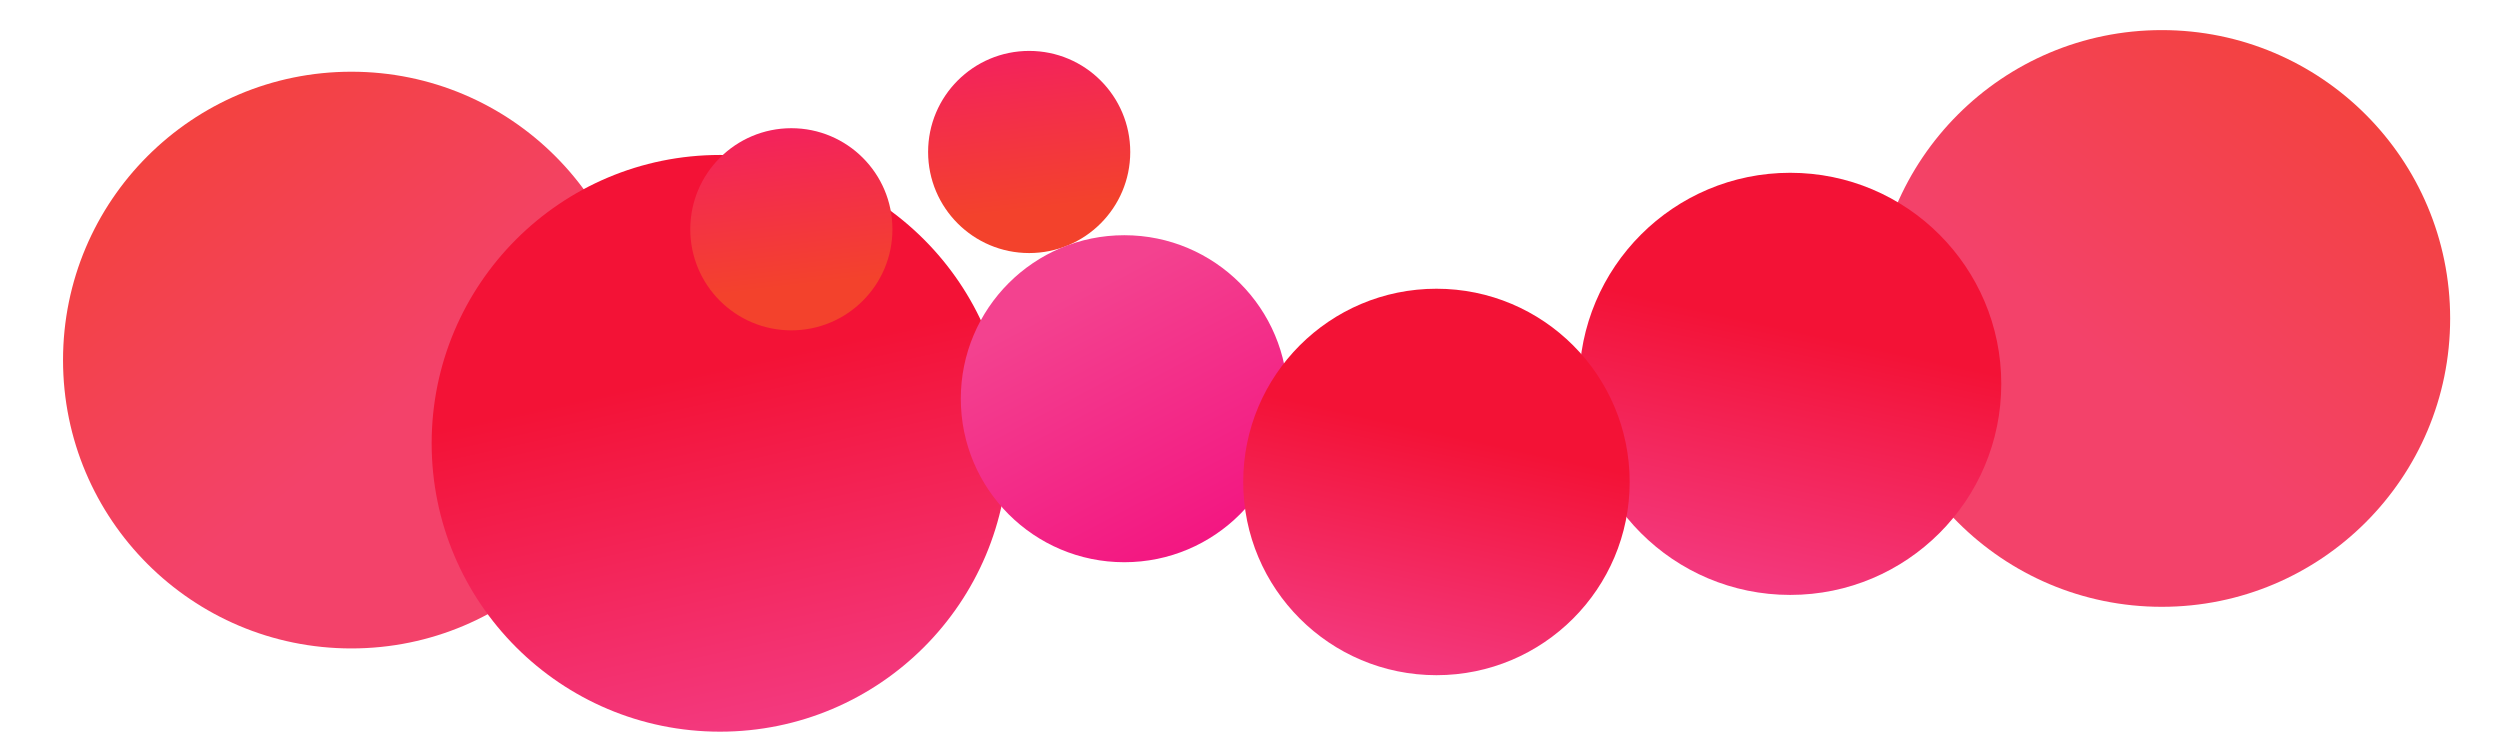
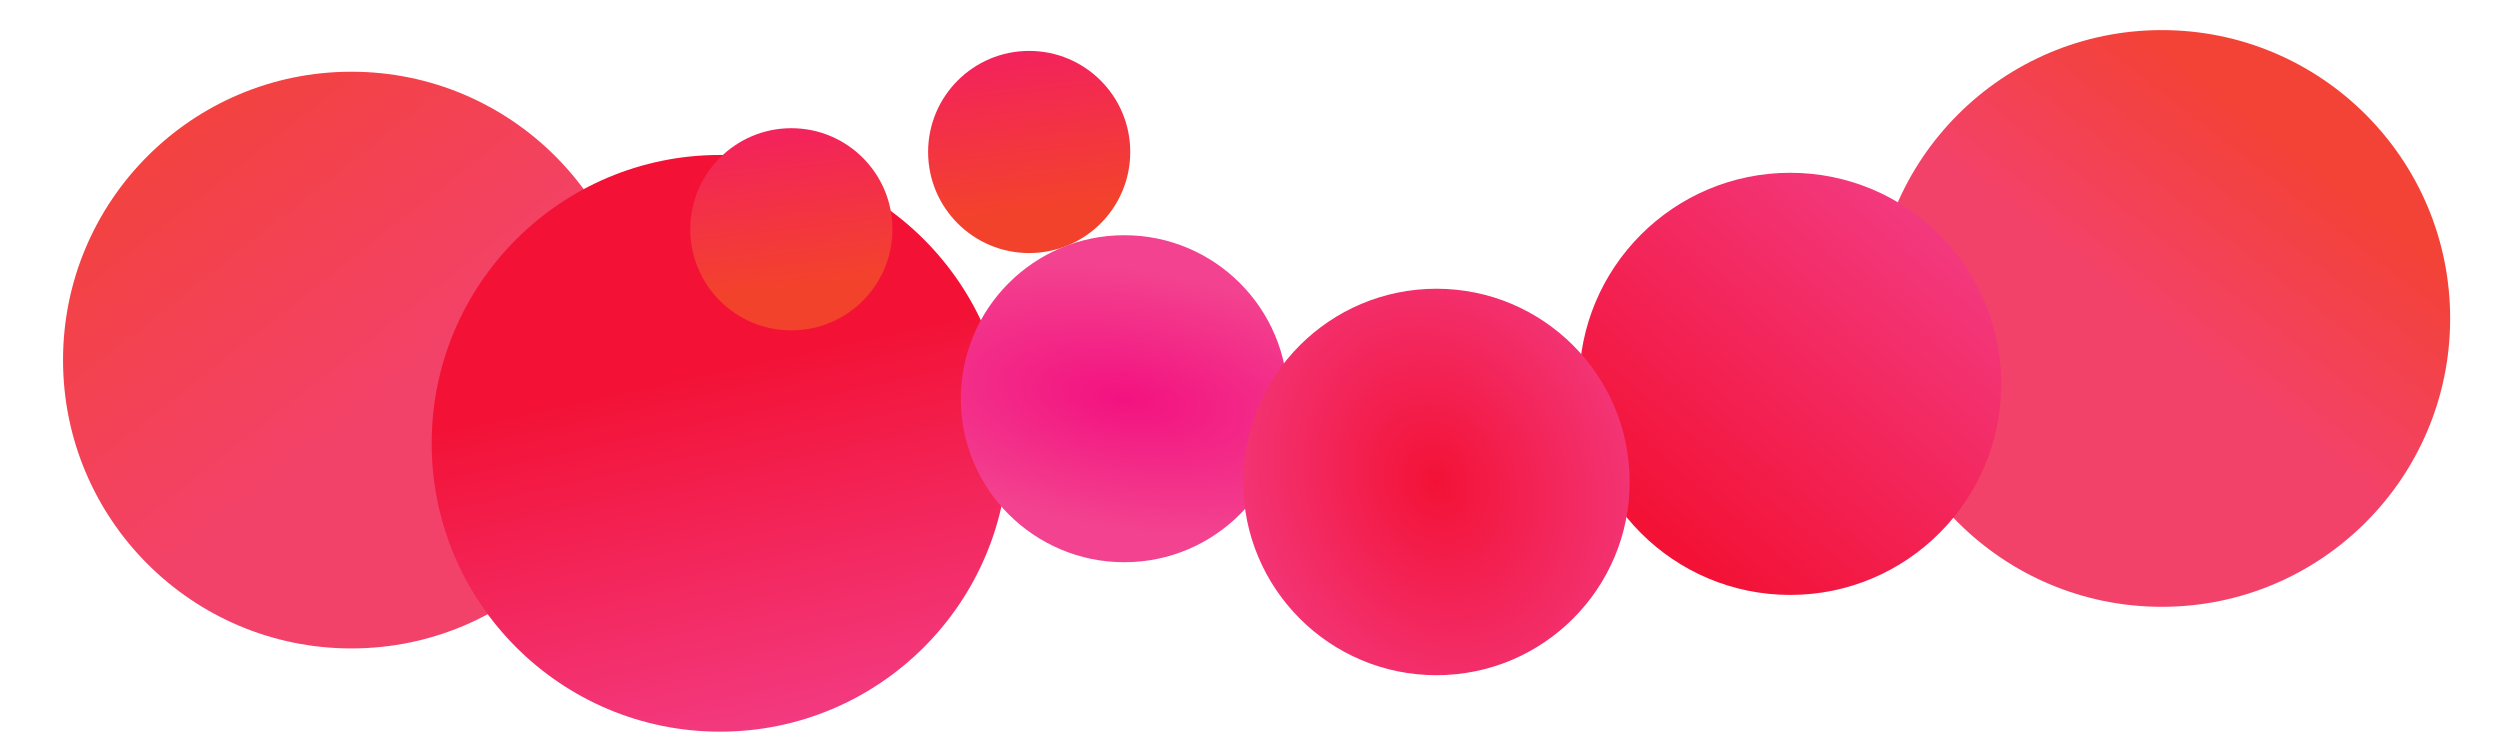
<svg xmlns="http://www.w3.org/2000/svg" xmlns:ns1="http://www.openswatchbook.org/uri/2009/osb" xmlns:xlink="http://www.w3.org/1999/xlink" width="339.056mm" height="99.876mm" viewBox="0 0 1201.379 353.893" id="svg2" version="1.1">
  <defs id="defs4">
    <linearGradient id="linearGradient4332">
      <stop style="stop-color:#f31280;stop-opacity:1" offset="0" id="stop4334" />
      <stop style="stop-color:#f3428f;stop-opacity:1" offset="1" id="stop4336" />
    </linearGradient>
    <linearGradient id="linearGradient4278">
      <stop style="stop-color:#f31275;stop-opacity:1" offset="0" id="stop4280" />
      <stop style="stop-color:#f3422c;stop-opacity:1" offset="1" id="stop4282" />
    </linearGradient>
    <linearGradient id="linearGradient4212">
      <stop id="stop4214" offset="0" style="stop-color:#f31236;stop-opacity:1" />
      <stop id="stop4216" offset="1" style="stop-color:#f3428f;stop-opacity:1" />
    </linearGradient>
    <linearGradient id="linearGradient4180">
      <stop style="stop-color:#f34236;stop-opacity:1;" offset="0" id="stop4182" />
      <stop style="stop-color:#f3426a;stop-opacity:1" offset="1" id="stop4184" />
    </linearGradient>
    <linearGradient id="linearGradient4994">
      <stop id="stop4996" offset="0" style="stop-color:#311b92;stop-opacity:1" />
      <stop id="stop4998" offset="1" style="stop-color:#1c0050;stop-opacity:1" />
    </linearGradient>
    <linearGradient id="linearGradient6443" ns1:paint="solid">
      <stop style="stop-color:#008000;stop-opacity:1;" offset="0" id="stop6445" />
    </linearGradient>
    <linearGradient id="linearGradient6435" ns1:paint="solid">
      <stop style="stop-color:#008000;stop-opacity:1;" offset="0" id="stop6437" />
    </linearGradient>
    <linearGradient id="linearGradient6264" ns1:paint="solid">
      <stop style="stop-color:#311045;stop-opacity:0.98;" offset="0" id="stop6266" />
    </linearGradient>
    <linearGradient xlink:href="#linearGradient4994" id="linearGradient5020" x1="529.208" y1="247.792" x2="354.207" y2="819.463" gradientUnits="userSpaceOnUse" />
    <linearGradient xlink:href="#linearGradient4180" id="linearGradient4186" x1="-5.714" y1="205.322" x2="95.714" y2="333.893" gradientUnits="userSpaceOnUse" gradientTransform="matrix(1.276316,0,0,1.276316,68.5752,-229.414)" />
    <linearGradient xlink:href="#linearGradient4212" id="linearGradient4186-3" x1="88.306" y1="284.791" x2="123.697" y2="445.822" gradientUnits="userSpaceOnUse" gradientTransform="matrix(1.276316,0,0,1.276316,245.7181,-189.4141)" />
-     <linearGradient xlink:href="#linearGradient4212" id="linearGradient4186-3-3" x1="88.306" y1="284.791" x2="123.697" y2="445.822" gradientUnits="userSpaceOnUse" gradientTransform="matrix(0.9342105,0,0,0.9342105,-933.6879,-110.1123)" />
-     <linearGradient xlink:href="#linearGradient4180" id="linearGradient4186-2" x1="-5.714" y1="205.322" x2="95.714" y2="333.893" gradientUnits="userSpaceOnUse" gradientTransform="matrix(1.276316,0,0,1.276316,-1139.139,-249.414)" />
+     <linearGradient xlink:href="#linearGradient4212" id="linearGradient4186-3-3" x1="185.074" y1="356.471" x2="19.044" y2="159.819" gradientUnits="userSpaceOnUse" gradientTransform="matrix(0.9342105,0,0,0.9342105,-933.6879,-110.1123)" />
+     <linearGradient xlink:href="#linearGradient4180" id="linearGradient4186-2" x1="36.784" y1="244.672" x2="90.468" y2="313.431" gradientUnits="userSpaceOnUse" gradientTransform="matrix(1.276316,0,0,1.276316,-1139.139,-249.414)" />
    <linearGradient xlink:href="#linearGradient4278" id="linearGradient4186-3-0" x1="64.801" y1="121.375" x2="94.595" y2="375.307" gradientUnits="userSpaceOnUse" gradientTransform="matrix(0.4473684,0,0,0.4473684,459.421,-68.02905)" />
    <linearGradient xlink:href="#linearGradient4278" id="linearGradient4186-3-0-0" x1="64.801" y1="121.375" x2="94.595" y2="375.307" gradientUnits="userSpaceOnUse" gradientTransform="matrix(0.4473684,0,0,0.4473684,345.1353,-30.88618)" />
-     <linearGradient xlink:href="#linearGradient4332" id="linearGradient4340" x1="-494.286" y1="398.179" x2="-424.286" y2="266.75" gradientUnits="userSpaceOnUse" gradientTransform="translate(-76,-118)" />
-     <linearGradient xlink:href="#linearGradient4212" id="linearGradient4186-3-3-2" x1="88.306" y1="284.791" x2="123.697" y2="445.822" gradientUnits="userSpaceOnUse" gradientTransform="matrix(0.8552632,0,0,0.8552632,-757.4849,-38.07563)" />
+     <radialGradient xlink:href="#linearGradient4332" id="radialGradient853" cx="-540.286" cy="191.607" fx="-540.286" fy="191.607" r="78.571" gradientUnits="userSpaceOnUse" gradientTransform="matrix(-0.1230348,-0.7819533,1.732195,-0.2725484,-938.6606,-178.6486)" />
+     <radialGradient xlink:href="#linearGradient4212" id="radialGradient855" cx="-690.286" cy="231.607" fx="-690.286" fy="231.607" r="92.857" gradientUnits="userSpaceOnUse" gradientTransform="matrix(0.600724,-1.646536,1.336214,0.4875058,-585.0913,-1017.883)" />
  </defs>
  <g id="layer5" transform="translate(0.09761105,-391.2573)" style="display:inline" />
  <g id="layer6" style="display:inline">
    <circle style="opacity:1;fill:url(#linearGradient4186);fill-opacity:1;stroke:none;stroke-width:5;stroke-miterlimit:4;stroke-dasharray:none;stroke-opacity:1" id="path4178" cx="168.857" cy="173.036" r="138.571" />
    <circle style="display:inline;opacity:1;fill:url(#linearGradient4186-3);fill-opacity:1;stroke:none;stroke-width:5;stroke-miterlimit:4;stroke-dasharray:none;stroke-opacity:1" id="path4178-5" cx="346" cy="213.036" r="138.571" />
    <circle style="display:inline;opacity:1;fill:url(#linearGradient4186-2);fill-opacity:1;stroke:none;stroke-width:5;stroke-miterlimit:4;stroke-dasharray:none;stroke-opacity:1" id="path4178-2" cx="-1038.857" cy="153.036" r="138.571" transform="scale(-1,1)" />
    <circle style="display:inline;opacity:1;fill:url(#linearGradient4186-3-3);fill-opacity:1;stroke:none;stroke-width:5;stroke-miterlimit:4;stroke-dasharray:none;stroke-opacity:1" id="path4178-5-7" cx="-860.286" cy="184.464" r="101.429" transform="scale(-1,1)" />
    <circle style="display:inline;opacity:1;fill:url(#linearGradient4186-3-0);fill-opacity:1;stroke:none;stroke-width:5;stroke-miterlimit:4;stroke-dasharray:none;stroke-opacity:1" id="path4178-5-6" cx="494.571" cy="73.036" r="48.571" />
    <circle style="display:inline;opacity:1;fill:url(#linearGradient4186-3-0-0);fill-opacity:1;stroke:none;stroke-width:5;stroke-miterlimit:4;stroke-dasharray:none;stroke-opacity:1" id="path4178-5-6-6" cx="380.286" cy="110.179" r="48.571" />
-     <circle style="display:inline;opacity:1;fill:url(#linearGradient4340);fill-opacity:1;stroke:none;stroke-width:5;stroke-miterlimit:4;stroke-dasharray:none;stroke-opacity:1" id="path4178-5-7-9" cx="-540.286" cy="191.607" r="78.571" transform="scale(-1,1)" />
-     <circle style="display:inline;opacity:1;fill:url(#linearGradient4186-3-3-2);fill-opacity:1;stroke:none;stroke-width:5;stroke-miterlimit:4;stroke-dasharray:none;stroke-opacity:1" id="path4178-5-7-3" cx="-690.286" cy="231.607" r="92.857" transform="scale(-1,1)" />
+     <circle style="display:inline;opacity:1;fill:url(#radialGradient853);fill-opacity:1;stroke:none;stroke-width:5;stroke-miterlimit:4;stroke-dasharray:none;stroke-opacity:1" id="path4178-5-7-9" cx="-540.286" cy="191.607" r="78.571" transform="scale(-1,1)" />
+     <circle style="display:inline;opacity:1;fill:url(#radialGradient855);fill-opacity:1;stroke:none;stroke-width:5;stroke-miterlimit:4;stroke-dasharray:none;stroke-opacity:1" id="path4178-5-7-3" cx="-690.286" cy="231.607" r="92.857" transform="scale(-1,1)" />
  </g>
  <g id="layer3" style="display:inline" />
  <g id="layer4" style="display:inline" />
</svg>
